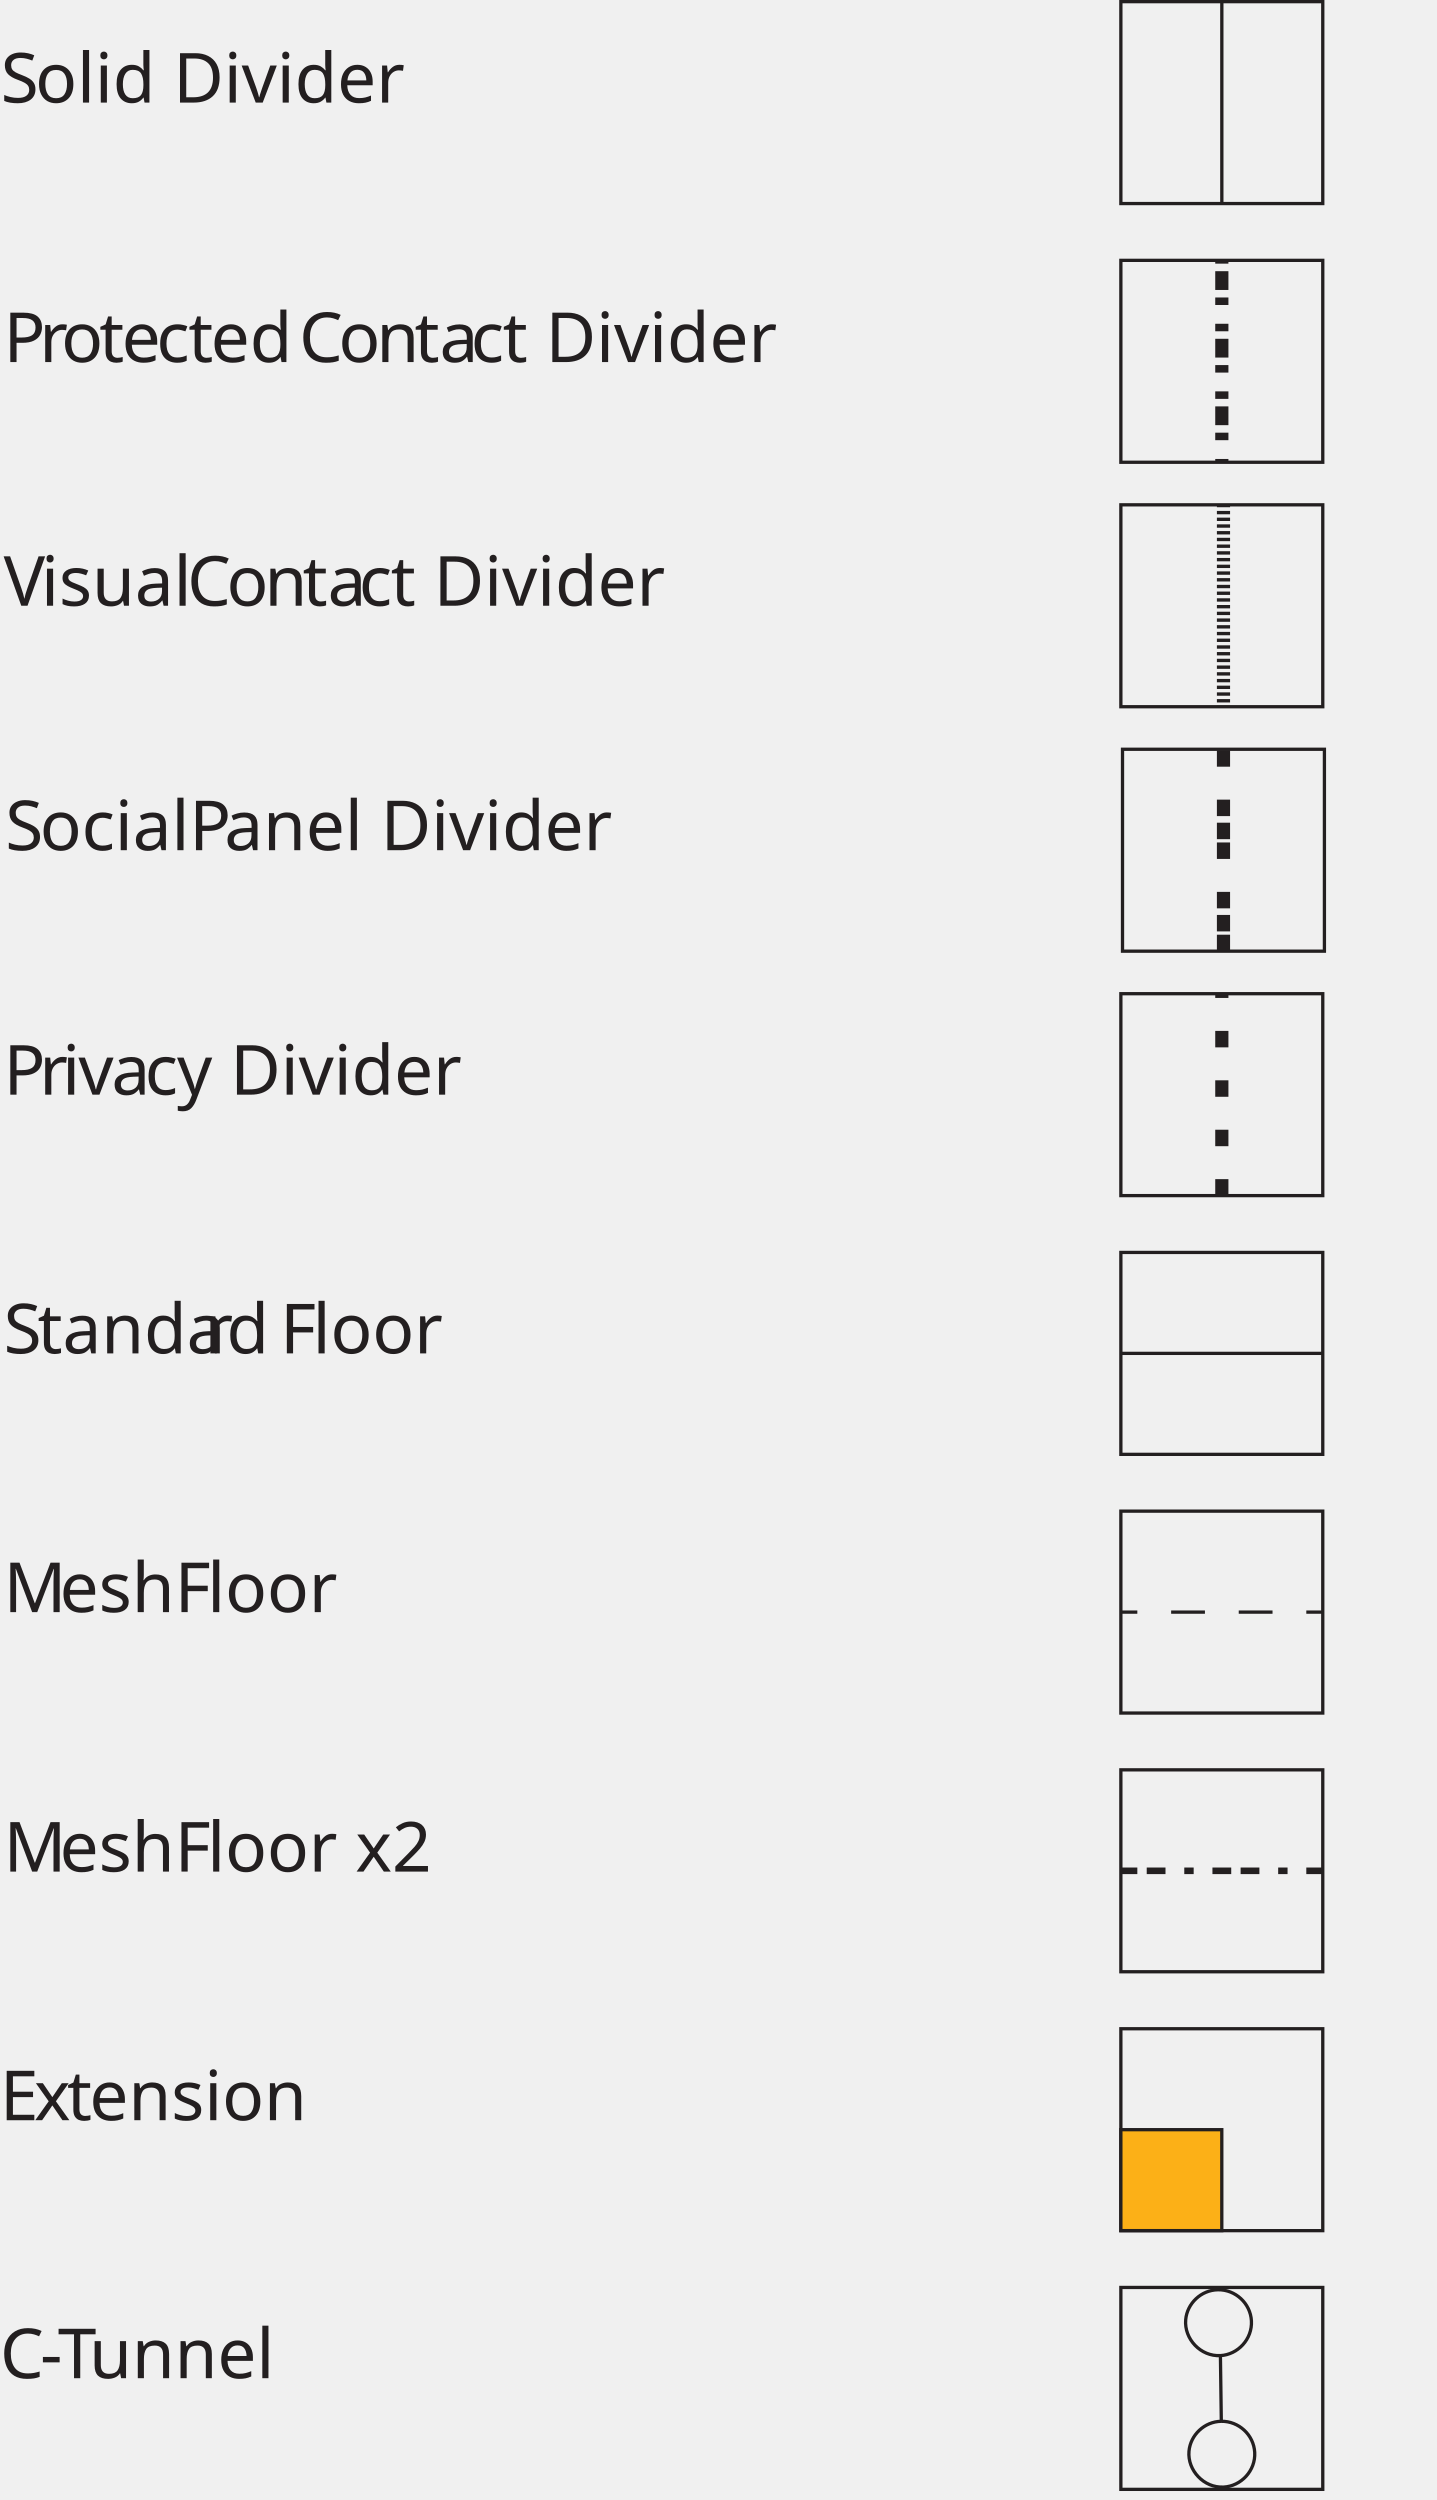
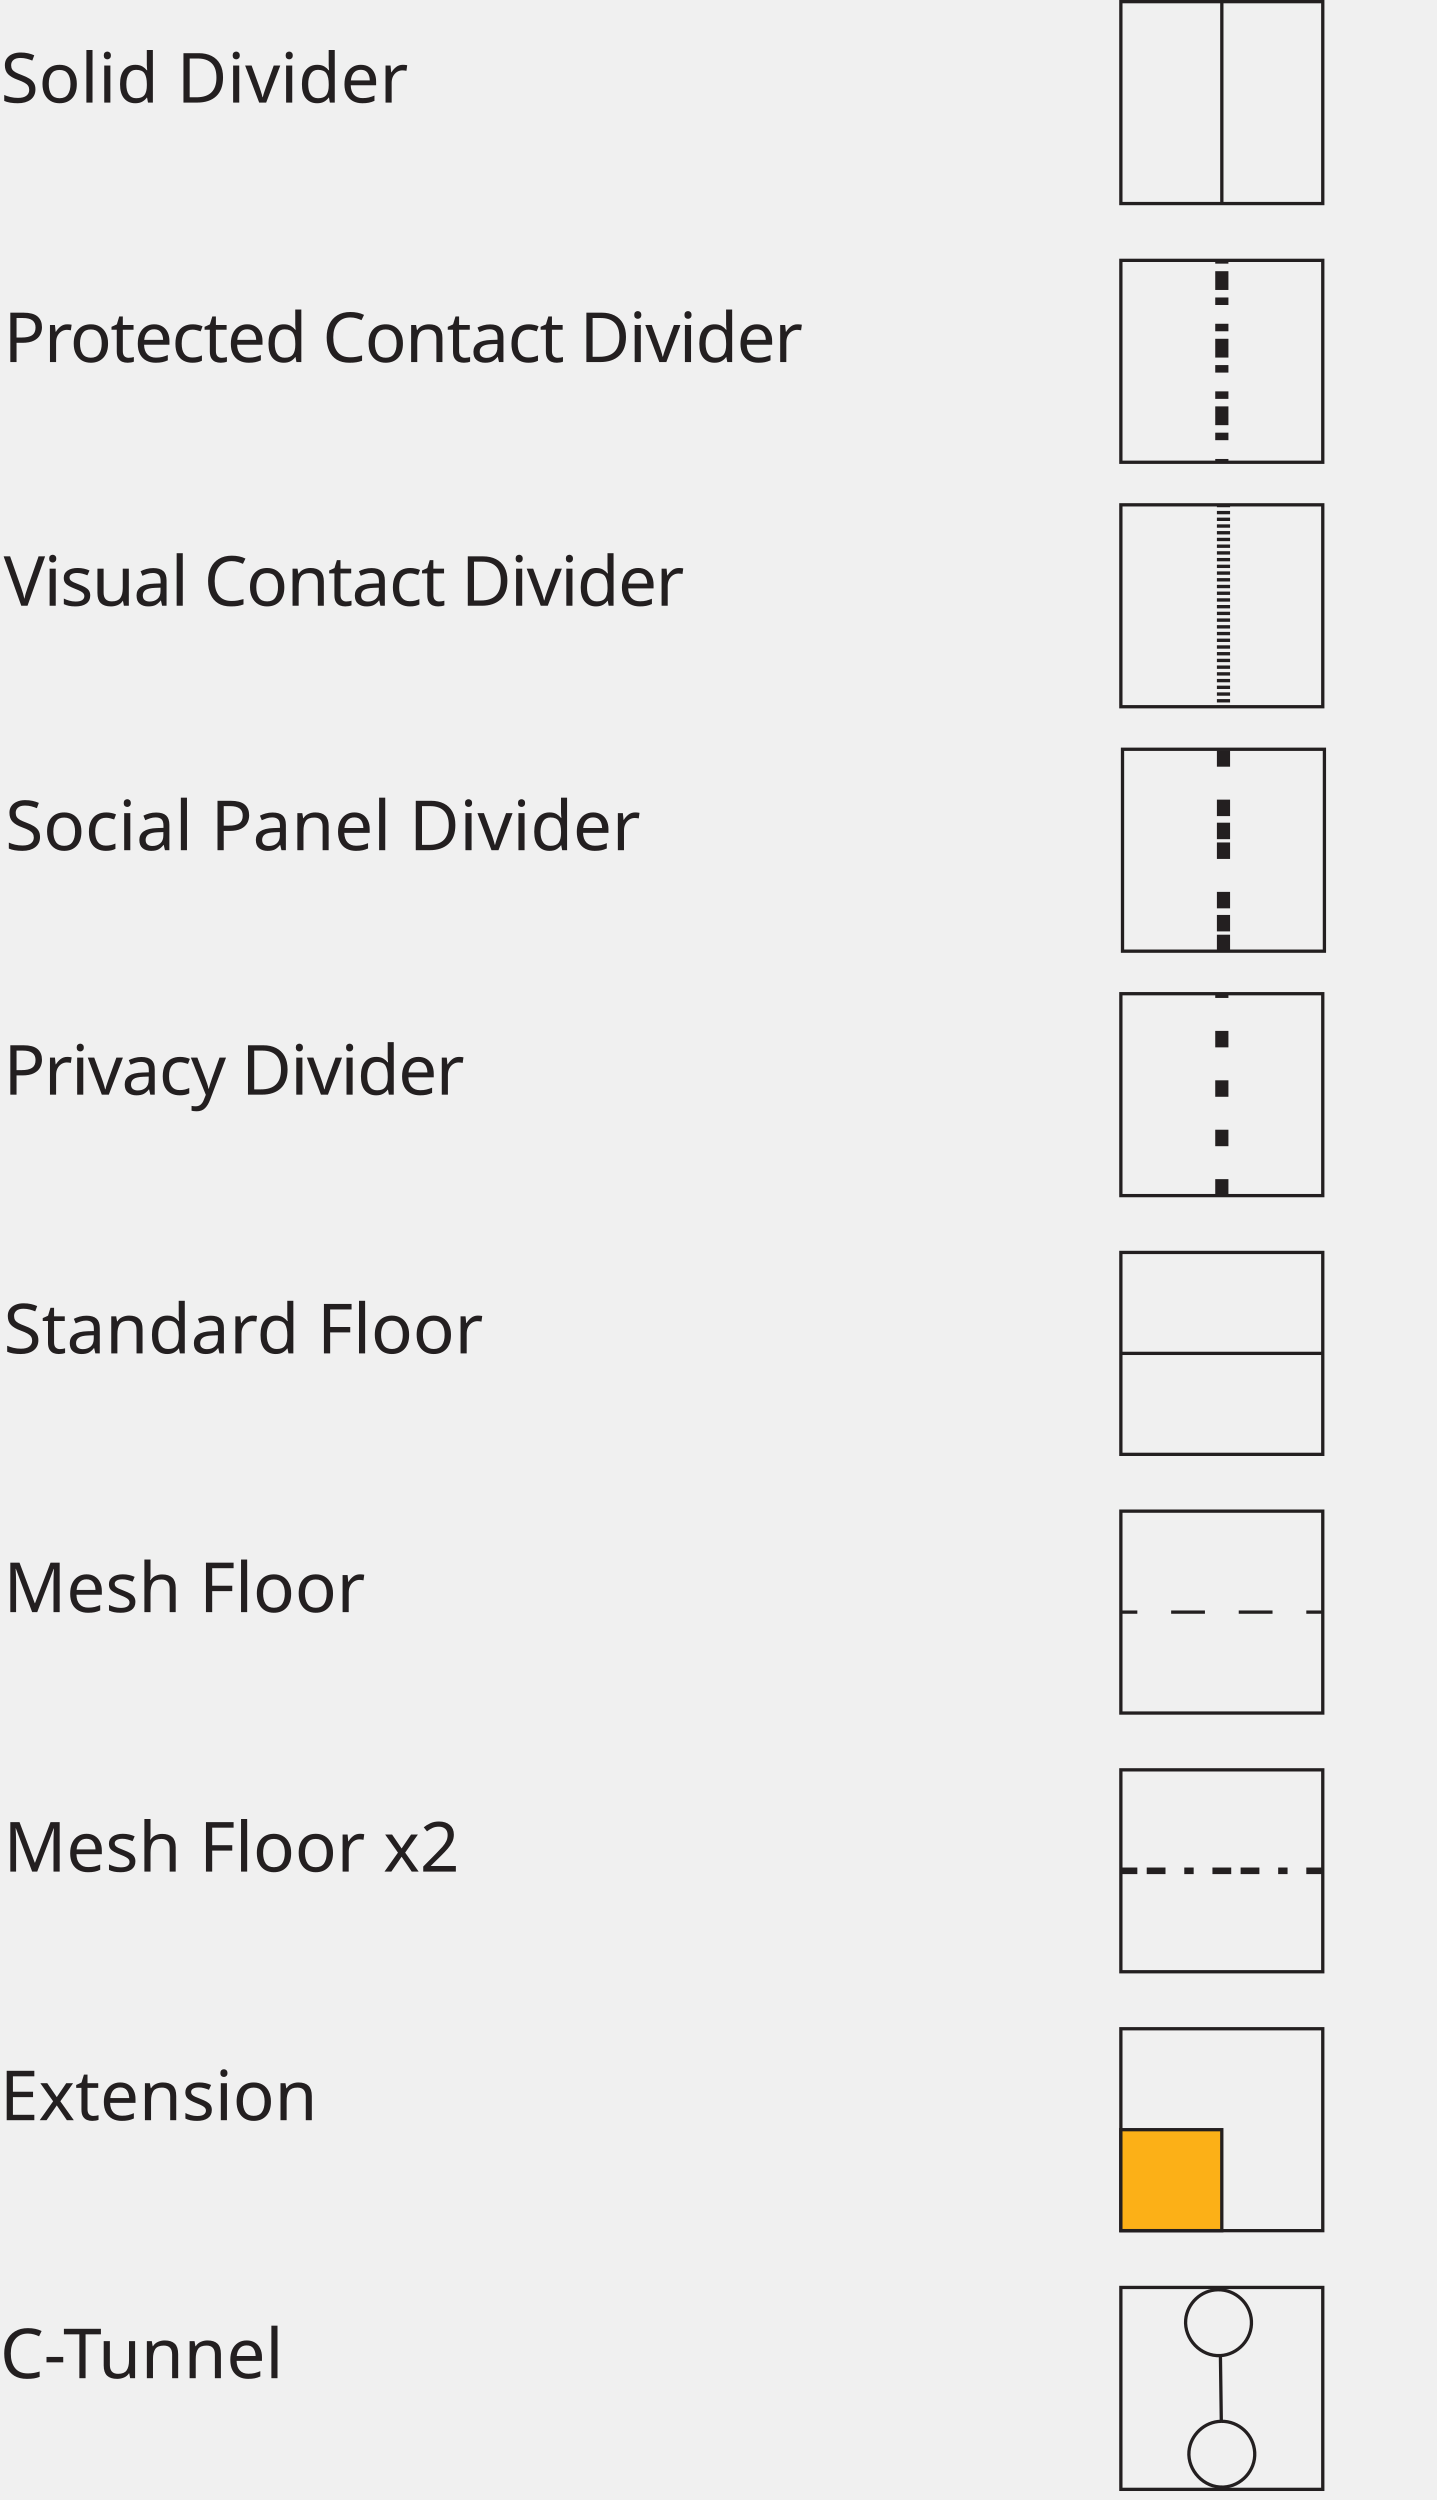
<svg xmlns="http://www.w3.org/2000/svg" id="Layer_1" width="435.94" height="758.88" viewBox="0 0 435.94 758.88">
  <rect x="340.24" y="694.36" width="61.29" height="61.29" style="fill:none; stroke:#231f20; stroke-miterlimit:10;" />
  <rect x="340.24" y="615.83" width="61.29" height="61.29" style="fill:none; stroke:#231f20; stroke-miterlimit:10;" />
  <line x1="340.24" y1="567.89" x2="345.24" y2="567.89" style="fill:none; stroke:#231f20; stroke-miterlimit:10; stroke-width:2px;" />
  <line x1="348.09" y1="567.89" x2="365.19" y2="567.89" style="fill:none; stroke:#231f20; stroke-dasharray:0 0 0 0 5.7 5.7 2.85 5.7; stroke-miterlimit:10; stroke-width:2px;" />
  <line x1="368.04" y1="567.89" x2="393.68" y2="567.89" style="fill:none; stroke:#231f20; stroke-dasharray:0 0 0 0 0 0 5.7 2.85 5.7 5.7 2.85 5.7; stroke-miterlimit:10; stroke-width:2px;" />
  <line x1="396.53" y1="567.89" x2="401.53" y2="567.89" style="fill:none; stroke:#231f20; stroke-miterlimit:10; stroke-width:2px;" />
  <rect x="340.24" y="537.24" width="61.29" height="61.29" style="fill:none; stroke:#231f20; stroke-miterlimit:10;" />
  <line x1="340.24" y1="489.36" x2="345.24" y2="489.36" style="fill:none; stroke:#231f20; stroke-miterlimit:10;" />
  <line x1="355.5" y1="489.36" x2="391.4" y2="489.36" style="fill:none; stroke:#231f20; stroke-dasharray:0 0 10.26 10.26; stroke-miterlimit:10;" />
  <line x1="396.53" y1="489.36" x2="401.53" y2="489.36" style="fill:none; stroke:#231f20; stroke-miterlimit:10;" />
  <rect x="340.24" y="458.71" width="61.29" height="61.29" style="fill:none; stroke:#231f20; stroke-miterlimit:10;" />
  <line x1="340.24" y1="410.82" x2="401.53" y2="410.82" style="fill:#fff; stroke:#231f20; stroke-miterlimit:10;" />
  <rect x="340.24" y="380.18" width="61.29" height="61.29" style="fill:none; stroke:#231f20; stroke-miterlimit:10;" />
  <line x1="371.39" y1="214.76" x2="371.39" y2="214.26" style="fill:none; stroke:#231f20; stroke-miterlimit:10; stroke-width:4px;" />
  <line x1="371.39" y1="213.23" x2="371.39" y2="209.66" style="fill:none; stroke:#231f20; stroke-dasharray:0 0 0 0 1.02 1.02 1.02 1.02; stroke-miterlimit:10; stroke-width:4px;" />
  <line x1="371.39" y1="209.15" x2="371.39" y2="154.48" style="fill:none; stroke:#231f20; stroke-dasharray:0 0 0 0 0 0 1.02 1.02 1.02 1.02 1.02 1.02; stroke-miterlimit:10; stroke-width:4px;" />
  <line x1="371.39" y1="153.97" x2="371.39" y2="153.47" style="fill:none; stroke:#231f20; stroke-miterlimit:10; stroke-width:4px;" />
  <rect x="340.24" y="301.64" width="61.29" height="61.29" style="fill:none; stroke:#231f20; stroke-miterlimit:10;" />
  <line x1="370.89" y1="362.93" x2="370.89" y2="301.64" style="fill:#fff; stroke:#231f20; stroke-dasharray:0 0 0 0 0 0 5 10 5 10 5 10; stroke-miterlimit:10; stroke-width:4px;" />
  <rect x="340.24" y="153.24" width="61.29" height="61.29" style="fill:none; stroke:#231f20; stroke-miterlimit:10;" />
  <line x1="370.89" y1="140.32" x2="370.89" y2="139.32" style="fill:none; stroke:#231f20; stroke-miterlimit:10; stroke-width:4px;" />
  <line x1="370.89" y1="133.62" x2="370.89" y2="122.22" style="fill:none; stroke:#231f20; stroke-dasharray:0 0 0 0 2.28 2.28 5.7 2.28; stroke-miterlimit:10; stroke-width:4px;" />
  <line x1="370.89" y1="121.08" x2="370.89" y2="81.17" style="fill:none; stroke:#231f20; stroke-dasharray:0 0 0 0 0 0 2.28 5.7 2.28 2.28 5.7 2.28; stroke-miterlimit:10; stroke-width:4px;" />
  <line x1="370.89" y1="80.03" x2="370.89" y2="79.03" style="fill:none; stroke:#231f20; stroke-miterlimit:10; stroke-width:4px;" />
  <rect x="340.24" y="79.03" width="61.29" height="61.29" style="fill:none; stroke:#231f20; stroke-miterlimit:10;" />
  <line x1="370.89" y1="61.79" x2="370.89" y2=".5" style="fill:#fff; stroke:#231f20; stroke-miterlimit:10;" />
  <rect x="340.24" y=".5" width="61.29" height="61.29" style="fill:none; stroke:#231f20; stroke-miterlimit:10;" />
  <text transform="translate(.21 31.14)" style="fill:#231f20; font-family:MyriadPro-Regular, 'Myriad Pro'; font-size:21px;">
-     <tspan x="0" y="0" style="letter-spacing:0em;">S</tspan>
-     <tspan x="10.48" y="0">olid Divider</tspan>
+     <tspan x="0" y="0" style="letter-spacing:0em;">Solid Divider</tspan>
  </text>
  <text transform="translate(1.1 109.91)" style="fill:#231f20; font-family:MyriadPro-Regular, 'Myriad Pro'; font-size:21px;">
-     <tspan x="0" y="0" style="letter-spacing:-.02em;">P</tspan>
-     <tspan x="10.84" y="0" style="letter-spacing:0em;">r</tspan>
-     <tspan x="17.49" y="0">o</tspan>
-     <tspan x="29.02" y="0" style="letter-spacing:0em;">t</tspan>
-     <tspan x="35.85" y="0" style="letter-spacing:0em;">e</tspan>
-     <tspan x="46.37" y="0" style="letter-spacing:.01em;">c</tspan>
-     <tspan x="56.05" y="0" style="letter-spacing:0em;">t</tspan>
-     <tspan x="62.87" y="0" style="letter-spacing:0em;">ed</tspan>
-     <tspan x="89.69" y="0" style="letter-spacing:-.01em;">C</tspan>
-     <tspan x="101.64" y="0">o</tspan>
-     <tspan x="113.17" y="0" style="letter-spacing:0em;">n</tspan>
-     <tspan x="124.74" y="0">ta</tspan>
-     <tspan x="141.81" y="0" style="letter-spacing:.01em;">c</tspan>
-     <tspan x="151.49" y="0">t Divider</tspan>
+     <tspan x="0" y="0" style="letter-spacing:-.02em;">Protected Contact Divider</tspan>
  </text>
  <text transform="translate(1.1 183.88)" style="fill:#231f20; font-family:MyriadPro-Regular, 'Myriad Pro'; font-size:21px;">
-     <tspan x="0" y="0" style="letter-spacing:-.02em;">V</tspan>
-     <tspan x="11.38" y="0" style="letter-spacing:0em;">isual</tspan>
-     <tspan x="55.71" y="0" style="letter-spacing:-.01em;">C</tspan>
-     <tspan x="67.66" y="0" style="letter-spacing:0em;">o</tspan>
-     <tspan x="79.19" y="0" style="letter-spacing:0em;">n</tspan>
-     <tspan x="90.76" y="0">ta</tspan>
-     <tspan x="107.83" y="0" style="letter-spacing:.01em;">c</tspan>
-     <tspan x="117.51" y="0">t Divider</tspan>
+     <tspan x="0" y="0" style="letter-spacing:-.02em;">Visual Contact Divider</tspan>
  </text>
  <text transform="translate(1.1 332.29)" style="fill:#231f20; font-family:MyriadPro-Regular, 'Myriad Pro'; font-size:21px;">
-     <tspan x="0" y="0" style="letter-spacing:-.02em;">P</tspan>
-     <tspan x="10.84" y="0" style="letter-spacing:0em;">r</tspan>
-     <tspan x="17.79" y="0" style="letter-spacing:0em;">i</tspan>
-     <tspan x="22.7" y="0" style="letter-spacing:0em;">v</tspan>
-     <tspan x="32.72" y="0" style="letter-spacing:0em;">a</tspan>
-     <tspan x="42.84" y="0" style="letter-spacing:.02em;">c</tspan>
-     <tspan x="52.63" y="0">y Divider</tspan>
+     <tspan x="0" y="0" style="letter-spacing:-.02em;">Privacy Divider</tspan>
  </text>
  <text transform="translate(1.1 410.82)" style="fill:#231f20; font-family:MyriadPro-Regular, 'Myriad Pro'; font-size:21px;">
-     <tspan x="0" y="0" style="letter-spacing:0em;">S</tspan>
-     <tspan x="10.29" y="0" style="letter-spacing:0em;">tanda</tspan>
-     <tspan x="60.98" y="0" style="letter-spacing:0em;">r</tspan>
-     <tspan x="67.64" y="0">d</tspan>
-     <tspan x="83.94" y="0" style="letter-spacing:-.02em;">F</tspan>
-     <tspan x="93.81" y="0">loor</tspan>
+     <tspan x="0" y="0" style="letter-spacing:0em;">Standard Floor</tspan>
  </text>
  <text transform="translate(1.1 489.36)" style="fill:#231f20; font-family:MyriadPro-Regular, 'Myriad Pro'; font-size:21px;">
-     <tspan x="0" y="0" style="letter-spacing:0em;">M</tspan>
-     <tspan x="17.01" y="0" style="letter-spacing:0em;">esh</tspan>
-     <tspan x="51.95" y="0" style="letter-spacing:-.02em;">F</tspan>
-     <tspan x="61.82" y="0" style="letter-spacing:0em;">loor</tspan>
+     <tspan x="0" y="0" style="letter-spacing:0em;">Mesh Floor</tspan>
  </text>
  <text transform="translate(1.1 568.12)" style="fill:#231f20; font-family:MyriadPro-Regular, 'Myriad Pro'; font-size:21px;">
-     <tspan x="0" y="0" style="letter-spacing:0em;">M</tspan>
-     <tspan x="17.01" y="0" style="letter-spacing:0em;">esh</tspan>
-     <tspan x="51.95" y="0" style="letter-spacing:-.02em;">F</tspan>
-     <tspan x="61.82" y="0" style="letter-spacing:0em;">loor x2</tspan>
+     <tspan x="0" y="0" style="letter-spacing:0em;">Mesh Floor x2</tspan>
  </text>
  <text transform="translate(0 643.6)" style="fill:#231f20; font-family:MyriadPro-Regular, 'Myriad Pro'; font-size:21px;">
-     <tspan x="0" y="0">E</tspan>
-     <tspan x="10.33" y="0" style="letter-spacing:.01em;">x</tspan>
-     <tspan x="20.33" y="0" style="letter-spacing:0em;">t</tspan>
-     <tspan x="27.15" y="0">ension</tspan>
+     <tspan x="0" y="0">Extension</tspan>
  </text>
  <text transform="translate(0 721.91)" style="fill:#231f20; font-family:MyriadPro-Regular, 'Myriad Pro'; font-size:21px;">
-     <tspan x="0" y="0">C</tspan>
-     <tspan x="12.18" y="0" style="letter-spacing:-.05em;">-</tspan>
-     <tspan x="17.58" y="0" style="letter-spacing:-.04em;">T</tspan>
-     <tspan x="27.07" y="0">unnel</tspan>
+     <tspan x="0" y="0">C-Tunnel</tspan>
  </text>
  <path d="M360.92,744.07c.43-4.88,4.65-9,9.81-9.08,5.28-.08,9.85,4.1,10.14,9.44.31,5.55-4.13,10.24-9.42,10.53-5.97.33-11.04-5.05-10.53-10.89Z" style="fill:none; stroke:#231f20; stroke-miterlimit:10;" />
  <path d="M359.92,704.14c.43-4.89,4.65-9.01,9.81-9.08,5.28-.08,9.85,4.11,10.14,9.45.31,5.56-4.13,10.25-9.42,10.54-5.97.33-11.04-5.05-10.53-10.9Z" style="fill:none; stroke:#231f20; stroke-miterlimit:10;" />
  <line x1="370.73" y1="734.99" x2="370.46" y2="715.04" style="fill:#fff; stroke:#231f20; stroke-miterlimit:10;" />
  <rect x="340.24" y="646.47" width="30.64" height="30.64" style="fill:#fcb017; stroke:#231f20; stroke-miterlimit:10;" />
  <line x1="371.39" y1="288.73" x2="371.39" y2="227.44" style="fill:#fff; stroke:#231f20; stroke-dasharray:0 0 0 0 0 0 5 1 5 2 5 10; stroke-miterlimit:10; stroke-width:4px;" />
  <rect x="340.74" y="227.44" width="61.29" height="61.29" style="fill:none; stroke:#231f20; stroke-miterlimit:10;" />
  <text transform="translate(1.6 258.08)" style="fill:#231f20; font-family:MyriadPro-Regular, 'Myriad Pro'; font-size:21px;">
-     <tspan x="0" y="0" style="letter-spacing:0em;">S</tspan>
-     <tspan x="10.48" y="0">ocial</tspan>
-     <tspan x="55.86" y="0" style="letter-spacing:-.03em;">P</tspan>
-     <tspan x="66.49" y="0">anel Divider</tspan>
+     <tspan x="0" y="0" style="letter-spacing:0em;">Social Panel Divider</tspan>
  </text>
</svg>
